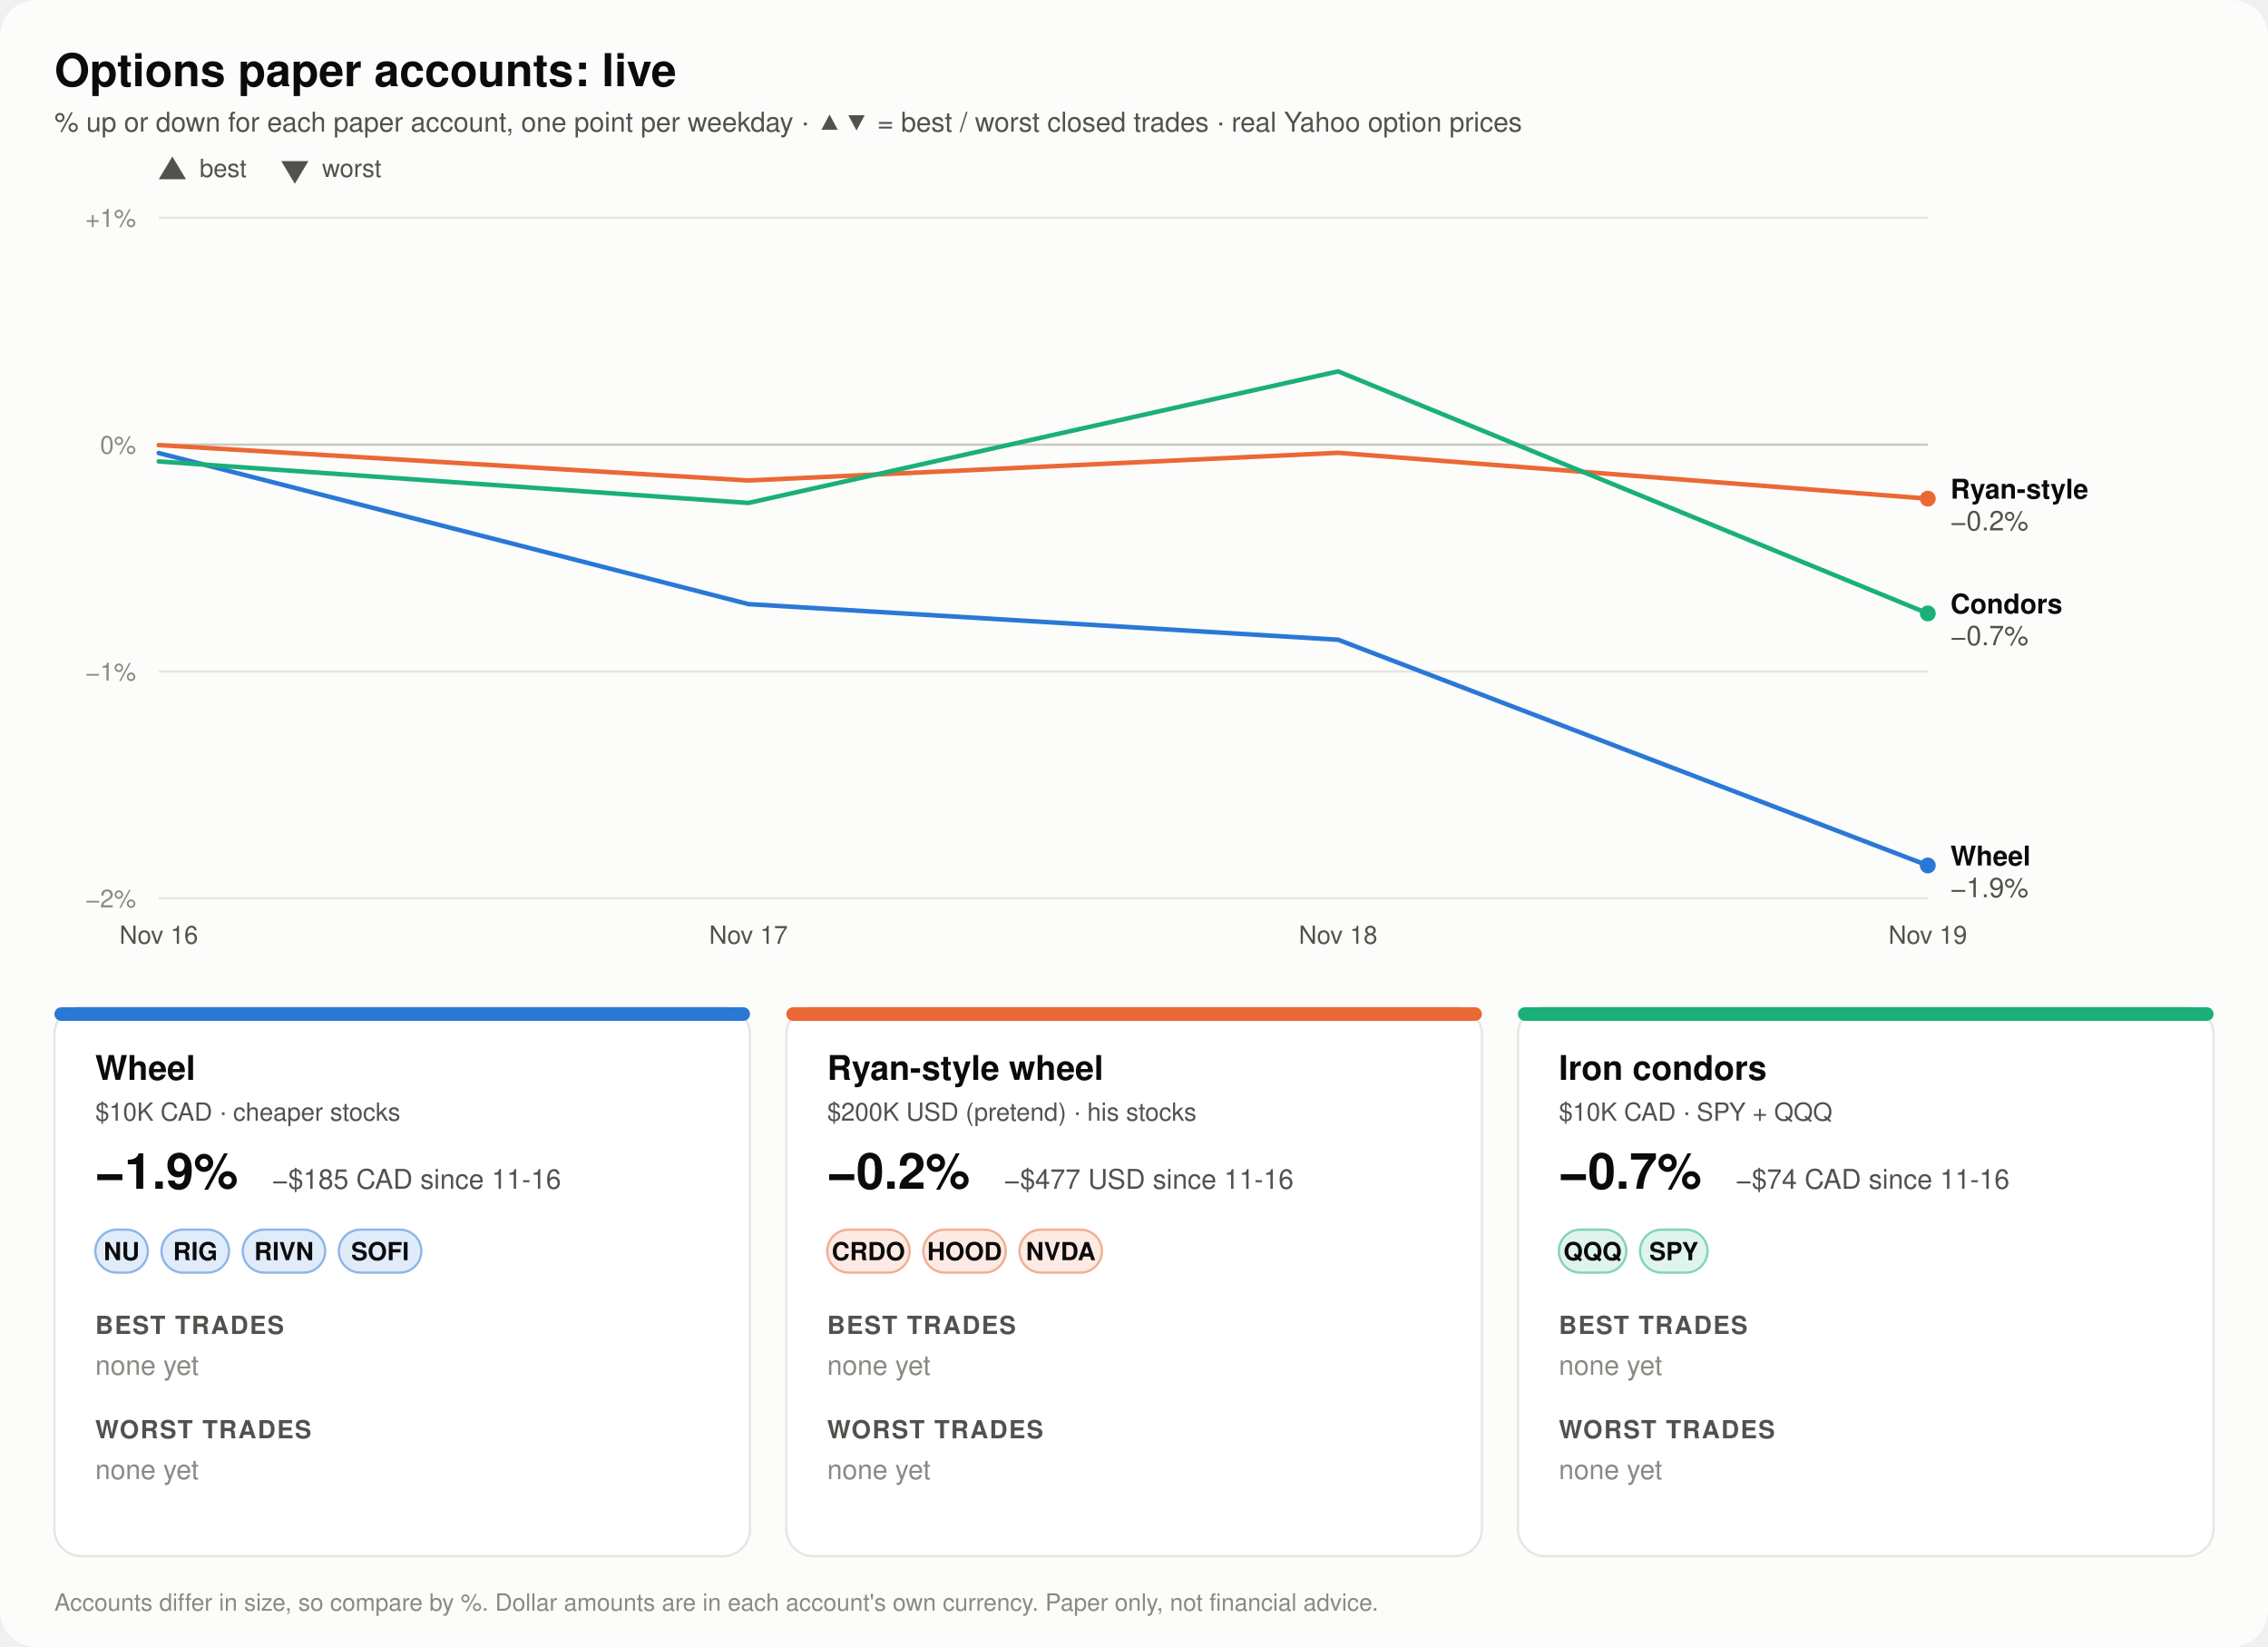
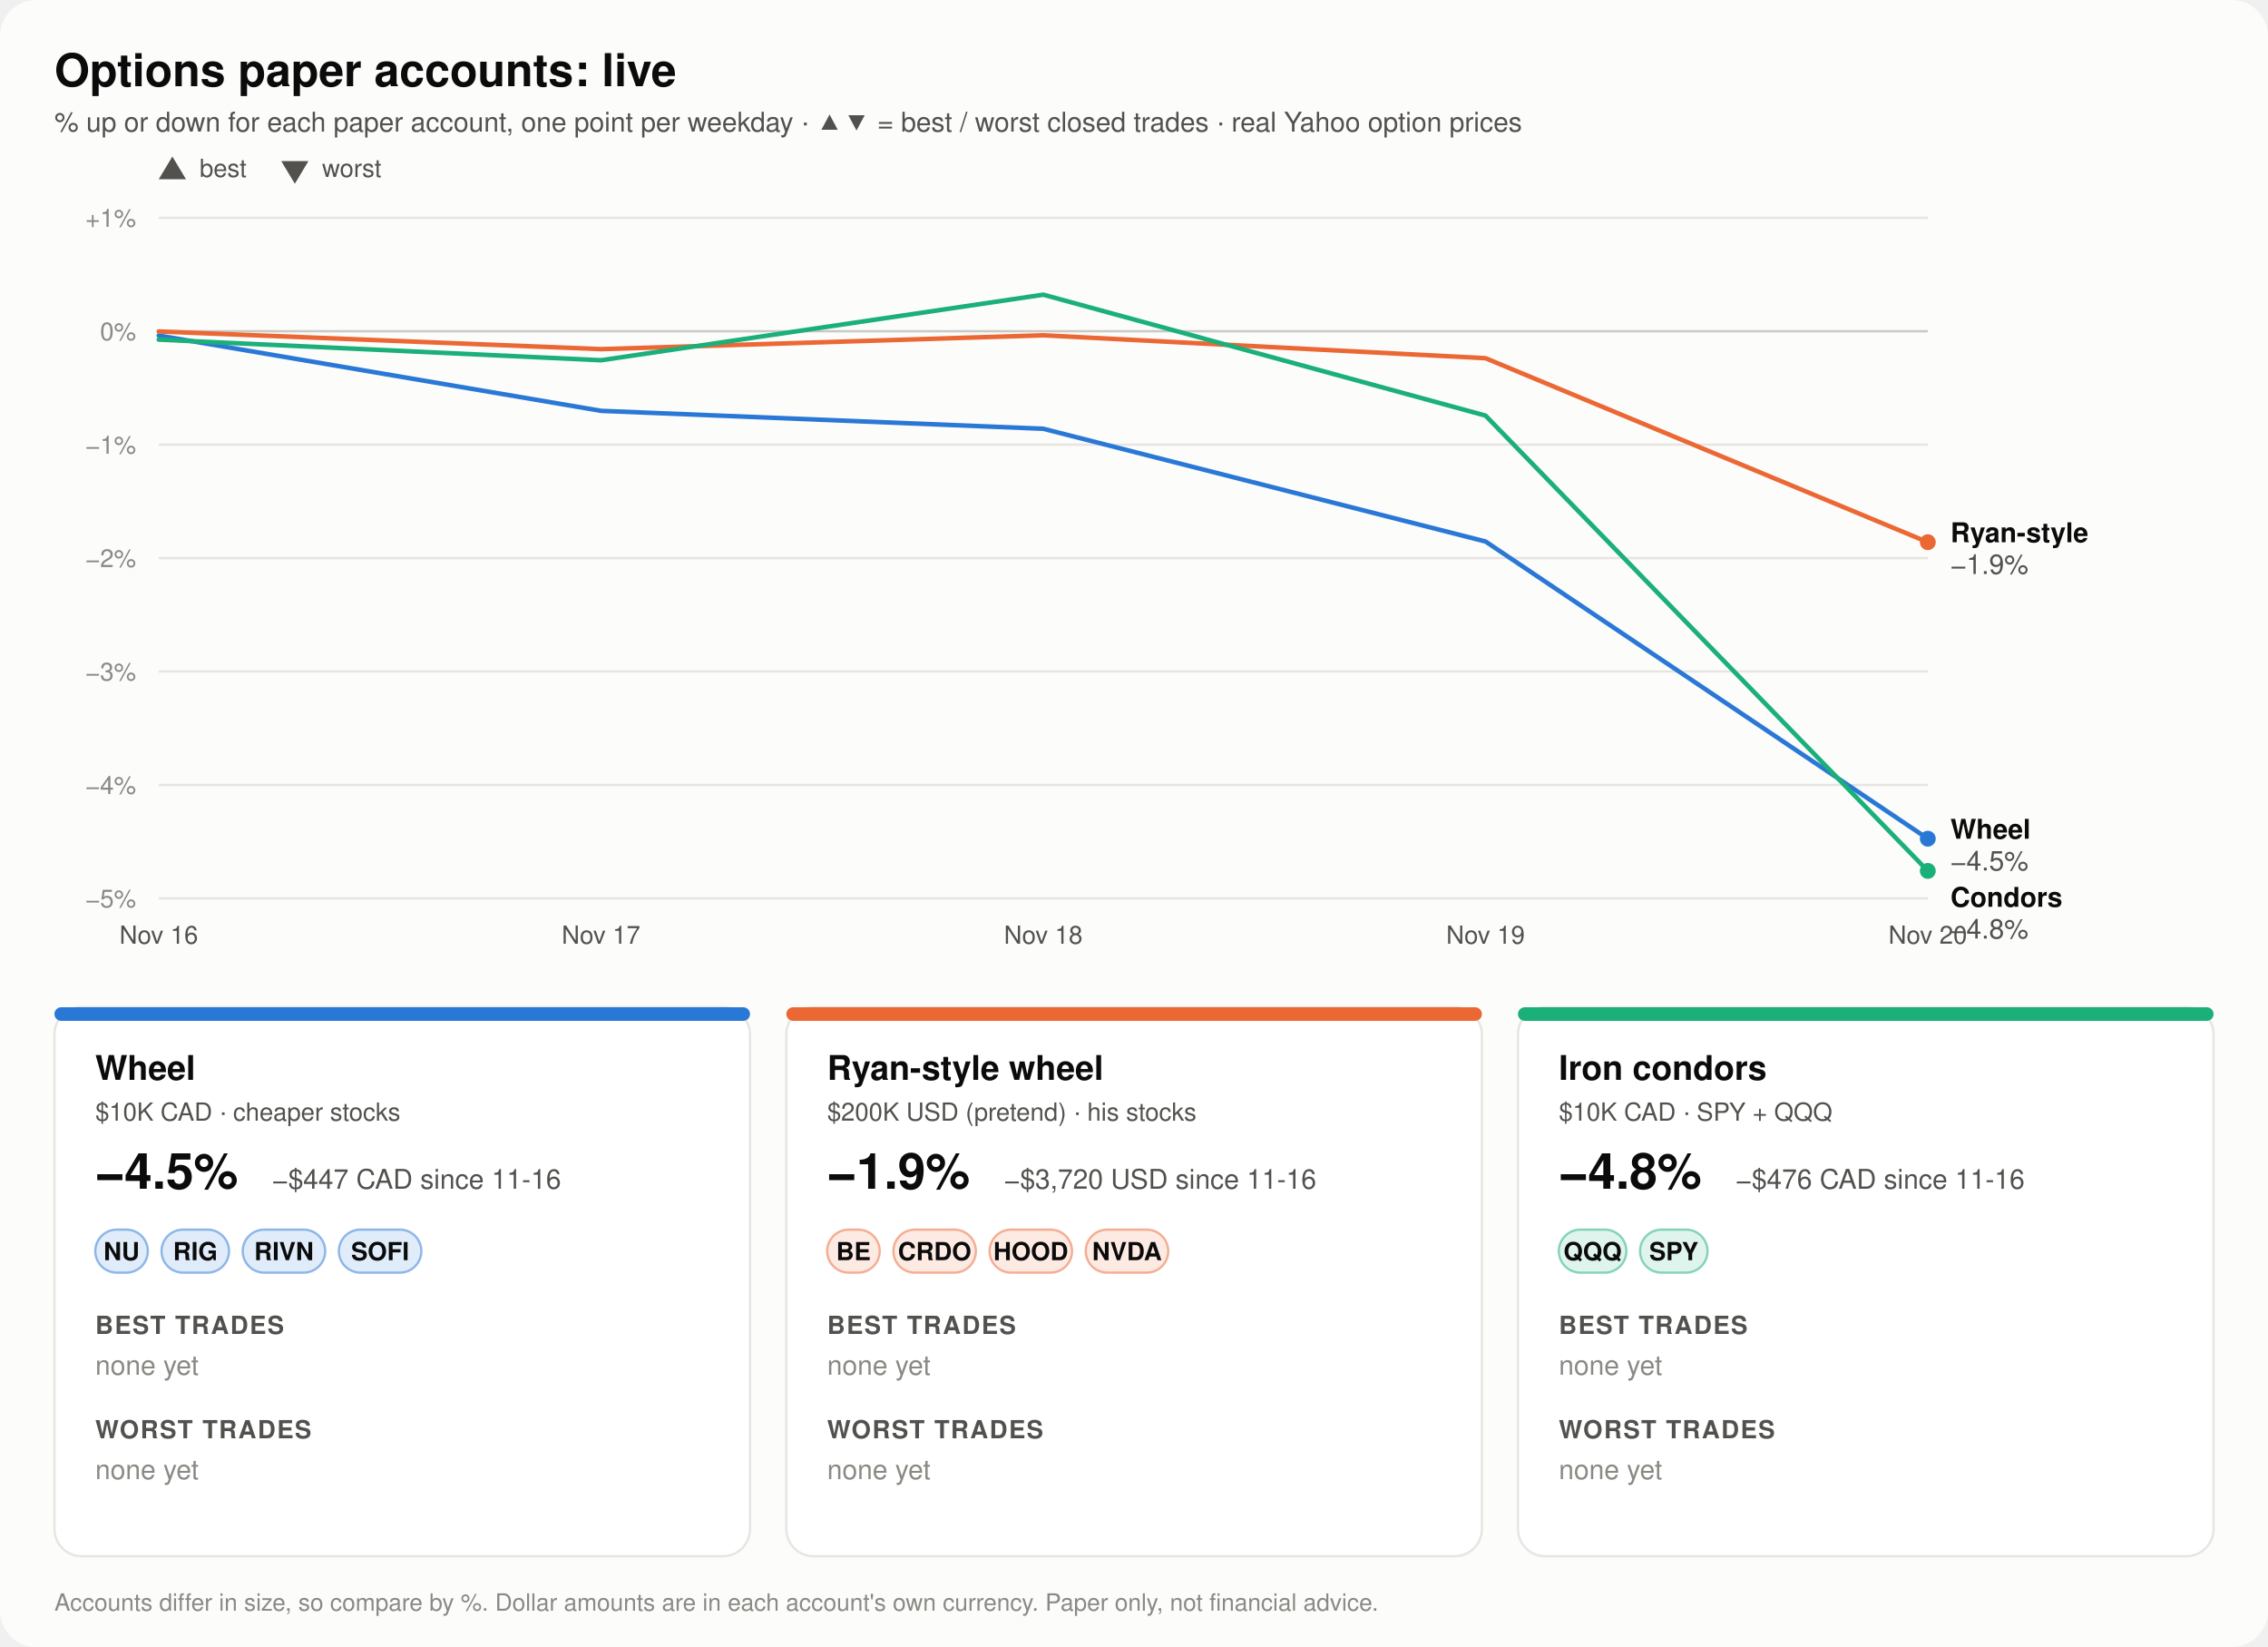
<svg xmlns="http://www.w3.org/2000/svg" width="1000" height="726" viewBox="0 0 1000 726" font-family="-apple-system, Segoe UI, Helvetica, Arial, sans-serif">
  <rect width="1000" height="726" rx="16" fill="#fcfcfb" />
  <text x="24" y="38" font-size="20" font-weight="700" fill="#0b0b0b">Options paper accounts: live</text>
  <text x="24" y="58" font-size="12" fill="#52514e">% up or down for each paper account, one point per weekday · ▲▼ = best / worst closed trades · real Yahoo option prices</text>
  <line x1="70" x2="850" y1="396.0" y2="396.0" stroke="#e6e5e1" stroke-width="1" />
-   <text x="60" y="400.0" text-anchor="end" font-size="11" fill="#8a8984">−2%</text>
+   <text x="60" y="400.0" text-anchor="end" font-size="11" fill="#8a8984">−5%</text>
+   <line x1="70" x2="850" y1="346.0" y2="346.0" stroke="#e6e5e1" stroke-width="1" />
+   <text x="60" y="350.0" text-anchor="end" font-size="11" fill="#8a8984">−4%</text>
  <line x1="70" x2="850" y1="296.0" y2="296.0" stroke="#e6e5e1" stroke-width="1" />
-   <text x="60" y="300.0" text-anchor="end" font-size="11" fill="#8a8984">−1%</text>
-   <line x1="70" x2="850" y1="196.0" y2="196.0" stroke="#c9c8c3" stroke-width="1" />
-   <text x="60" y="200.0" text-anchor="end" font-size="11" fill="#8a8984">0%</text>
+   <text x="60" y="300.0" text-anchor="end" font-size="11" fill="#8a8984">−3%</text>
+   <line x1="70" x2="850" y1="246.0" y2="246.0" stroke="#e6e5e1" stroke-width="1" />
+   <text x="60" y="250.0" text-anchor="end" font-size="11" fill="#8a8984">−2%</text>
+   <line x1="70" x2="850" y1="196.0" y2="196.0" stroke="#e6e5e1" stroke-width="1" />
+   <text x="60" y="200.0" text-anchor="end" font-size="11" fill="#8a8984">−1%</text>
+   <line x1="70" x2="850" y1="146.0" y2="146.0" stroke="#c9c8c3" stroke-width="1" />
+   <text x="60" y="150.0" text-anchor="end" font-size="11" fill="#8a8984">0%</text>
  <line x1="70" x2="850" y1="96.0" y2="96.0" stroke="#e6e5e1" stroke-width="1" />
  <text x="60" y="100.0" text-anchor="end" font-size="11" fill="#8a8984">+1%</text>
  <text x="70.0" y="416" text-anchor="middle" font-size="11" fill="#52514e">Nov 16</text>
-   <text x="330.0" y="416" text-anchor="middle" font-size="11" fill="#52514e">Nov 17</text>
-   <text x="590.0" y="416" text-anchor="middle" font-size="11" fill="#52514e">Nov 18</text>
-   <text x="850.0" y="416" text-anchor="middle" font-size="11" fill="#52514e">Nov 19</text>
-   <path d="M70.0,199.7 L330.0,266.3 L590.0,282.0 L850.0,381.5" fill="none" stroke="#2a78d6" stroke-width="2" stroke-linejoin="round" stroke-linecap="round" />
-   <path d="M70.0,196.2 L330.0,211.8 L590.0,199.6 L850.0,219.8" fill="none" stroke="#eb6834" stroke-width="2" stroke-linejoin="round" stroke-linecap="round" />
-   <path d="M70.0,203.4 L330.0,221.7 L590.0,163.7 L850.0,270.4" fill="none" stroke="#1baf7a" stroke-width="2" stroke-linejoin="round" stroke-linecap="round" />
-   <circle cx="850.0" cy="219.8" r="3.5" fill="#eb6834" />
-   <text x="860" y="219.8" font-size="12" font-weight="700" fill="#0b0b0b">Ryan-style</text>
-   <text x="860" y="233.8" font-size="12" fill="#52514e">−0.2%</text>
-   <circle cx="850.0" cy="270.4" r="3.5" fill="#1baf7a" />
-   <text x="860" y="270.4" font-size="12" font-weight="700" fill="#0b0b0b">Condors</text>
-   <text x="860" y="284.4" font-size="12" fill="#52514e">−0.7%</text>
-   <circle cx="850.0" cy="381.5" r="3.5" fill="#2a78d6" />
-   <text x="860" y="381.5" font-size="12" font-weight="700" fill="#0b0b0b">Wheel</text>
-   <text x="860" y="395.5" font-size="12" fill="#52514e">−1.9%</text>
+   <text x="265.0" y="416" text-anchor="middle" font-size="11" fill="#52514e">Nov 17</text>
+   <text x="460.0" y="416" text-anchor="middle" font-size="11" fill="#52514e">Nov 18</text>
+   <text x="655.0" y="416" text-anchor="middle" font-size="11" fill="#52514e">Nov 19</text>
+   <text x="850.0" y="416" text-anchor="middle" font-size="11" fill="#52514e">Nov 20</text>
+   <path d="M70.0,147.9 L265.0,181.1 L460.0,189.0 L655.0,238.7 L850.0,369.7" fill="none" stroke="#2a78d6" stroke-width="2" stroke-linejoin="round" stroke-linecap="round" />
+   <path d="M70.0,146.1 L265.0,153.9 L460.0,147.8 L655.0,157.9 L850.0,239.0" fill="none" stroke="#eb6834" stroke-width="2" stroke-linejoin="round" stroke-linecap="round" />
+   <path d="M70.0,149.7 L265.0,158.8 L460.0,129.9 L655.0,183.2 L850.0,383.9" fill="none" stroke="#1baf7a" stroke-width="2" stroke-linejoin="round" stroke-linecap="round" />
+   <circle cx="850.0" cy="239.0" r="3.5" fill="#eb6834" />
+   <text x="860" y="239.0" font-size="12" font-weight="700" fill="#0b0b0b">Ryan-style</text>
+   <text x="860" y="253.0" font-size="12" fill="#52514e">−1.9%</text>
+   <circle cx="850.0" cy="369.7" r="3.5" fill="#2a78d6" />
+   <text x="860" y="369.7" font-size="12" font-weight="700" fill="#0b0b0b">Wheel</text>
+   <text x="860" y="383.7" font-size="12" fill="#52514e">−4.5%</text>
+   <circle cx="850.0" cy="383.9" r="3.5" fill="#1baf7a" />
+   <text x="860" y="399.7" font-size="12" font-weight="700" fill="#0b0b0b">Condors</text>
+   <text x="860" y="413.7" font-size="12" fill="#52514e">−4.8%</text>
  <polygon points="76,69 70,79 82,79" fill="#52514e" />
  <text x="88" y="78" font-size="11" fill="#52514e">best</text>
  <polygon points="130,81 124,71 136,71" fill="#52514e" />
  <text x="142" y="78" font-size="11" fill="#52514e">worst</text>
  <rect x="24.0" y="444" width="306.7" height="242" rx="12" fill="#ffffff" stroke="#e6e5e1" />
  <rect x="24.0" y="444" width="306.7" height="6" rx="3" fill="#2a78d6" />
  <text x="42.0" y="476" font-size="15" font-weight="700" fill="#0b0b0b">Wheel</text>
  <text x="42.0" y="494" font-size="11" fill="#52514e">$10K CAD · cheaper stocks</text>
-   <text x="42.0" y="524" font-size="22" font-weight="700" fill="#0b0b0b">−1.9%</text>
-   <text x="120.0" y="524" font-size="12" fill="#52514e">−$185 CAD since 11-16</text>
+   <text x="42.0" y="524" font-size="22" font-weight="700" fill="#0b0b0b">−4.5%</text>
+   <text x="120.0" y="524" font-size="12" fill="#52514e">−$447 CAD since 11-16</text>
  <rect x="42.0" y="542" width="23.2" height="19" rx="9.5" fill="#2a78d6" fill-opacity="0.14" stroke="#2a78d6" stroke-opacity="0.5" />
  <text x="53.6" y="555.5" text-anchor="middle" font-size="11" font-weight="600" fill="#0b0b0b">NU</text>
  <rect x="71.2" y="542" width="29.8" height="19" rx="9.5" fill="#2a78d6" fill-opacity="0.14" stroke="#2a78d6" stroke-opacity="0.5" />
  <text x="86.1" y="555.5" text-anchor="middle" font-size="11" font-weight="600" fill="#0b0b0b">RIG</text>
  <rect x="107.0" y="542" width="36.4" height="19" rx="9.5" fill="#2a78d6" fill-opacity="0.14" stroke="#2a78d6" stroke-opacity="0.5" />
  <text x="125.2" y="555.5" text-anchor="middle" font-size="11" font-weight="600" fill="#0b0b0b">RIVN</text>
  <rect x="149.4" y="542" width="36.4" height="19" rx="9.5" fill="#2a78d6" fill-opacity="0.14" stroke="#2a78d6" stroke-opacity="0.5" />
  <text x="167.6" y="555.5" text-anchor="middle" font-size="11" font-weight="600" fill="#0b0b0b">SOFI</text>
  <text x="42.0" y="588" font-size="11" font-weight="700" fill="#52514e" letter-spacing="0.6">BEST TRADES</text>
  <text x="42.0" y="606" font-size="12" fill="#8a8984">none yet</text>
  <text x="42.0" y="634" font-size="11" font-weight="700" fill="#52514e" letter-spacing="0.6">WORST TRADES</text>
  <text x="42.0" y="652" font-size="12" fill="#8a8984">none yet</text>
  <rect x="346.7" y="444" width="306.7" height="242" rx="12" fill="#ffffff" stroke="#e6e5e1" />
  <rect x="346.7" y="444" width="306.7" height="6" rx="3" fill="#eb6834" />
  <text x="364.7" y="476" font-size="15" font-weight="700" fill="#0b0b0b">Ryan-style wheel</text>
  <text x="364.7" y="494" font-size="11" fill="#52514e">$200K USD (pretend) · his stocks</text>
-   <text x="364.7" y="524" font-size="22" font-weight="700" fill="#0b0b0b">−0.2%</text>
-   <text x="442.7" y="524" font-size="12" fill="#52514e">−$477 USD since 11-16</text>
-   <rect x="364.7" y="542" width="36.4" height="19" rx="9.5" fill="#eb6834" fill-opacity="0.14" stroke="#eb6834" stroke-opacity="0.5" />
-   <text x="382.9" y="555.5" text-anchor="middle" font-size="11" font-weight="600" fill="#0b0b0b">CRDO</text>
-   <rect x="407.1" y="542" width="36.4" height="19" rx="9.5" fill="#eb6834" fill-opacity="0.14" stroke="#eb6834" stroke-opacity="0.5" />
-   <text x="425.3" y="555.5" text-anchor="middle" font-size="11" font-weight="600" fill="#0b0b0b">HOOD</text>
-   <rect x="449.5" y="542" width="36.4" height="19" rx="9.5" fill="#eb6834" fill-opacity="0.14" stroke="#eb6834" stroke-opacity="0.5" />
-   <text x="467.7" y="555.5" text-anchor="middle" font-size="11" font-weight="600" fill="#0b0b0b">NVDA</text>
+   <text x="364.7" y="524" font-size="22" font-weight="700" fill="#0b0b0b">−1.9%</text>
+   <text x="442.7" y="524" font-size="12" fill="#52514e">−$3,720 USD since 11-16</text>
+   <rect x="364.7" y="542" width="23.2" height="19" rx="9.5" fill="#eb6834" fill-opacity="0.14" stroke="#eb6834" stroke-opacity="0.5" />
+   <text x="376.3" y="555.5" text-anchor="middle" font-size="11" font-weight="600" fill="#0b0b0b">BE</text>
+   <rect x="393.9" y="542" width="36.4" height="19" rx="9.5" fill="#eb6834" fill-opacity="0.14" stroke="#eb6834" stroke-opacity="0.5" />
+   <text x="412.1" y="555.5" text-anchor="middle" font-size="11" font-weight="600" fill="#0b0b0b">CRDO</text>
+   <rect x="436.3" y="542" width="36.4" height="19" rx="9.5" fill="#eb6834" fill-opacity="0.14" stroke="#eb6834" stroke-opacity="0.5" />
+   <text x="454.5" y="555.5" text-anchor="middle" font-size="11" font-weight="600" fill="#0b0b0b">HOOD</text>
+   <rect x="478.7" y="542" width="36.4" height="19" rx="9.5" fill="#eb6834" fill-opacity="0.14" stroke="#eb6834" stroke-opacity="0.5" />
+   <text x="496.9" y="555.5" text-anchor="middle" font-size="11" font-weight="600" fill="#0b0b0b">NVDA</text>
  <text x="364.7" y="588" font-size="11" font-weight="700" fill="#52514e" letter-spacing="0.6">BEST TRADES</text>
  <text x="364.7" y="606" font-size="12" fill="#8a8984">none yet</text>
  <text x="364.7" y="634" font-size="11" font-weight="700" fill="#52514e" letter-spacing="0.6">WORST TRADES</text>
  <text x="364.7" y="652" font-size="12" fill="#8a8984">none yet</text>
  <rect x="669.3" y="444" width="306.7" height="242" rx="12" fill="#ffffff" stroke="#e6e5e1" />
  <rect x="669.3" y="444" width="306.7" height="6" rx="3" fill="#1baf7a" />
  <text x="687.3" y="476" font-size="15" font-weight="700" fill="#0b0b0b">Iron condors</text>
  <text x="687.3" y="494" font-size="11" fill="#52514e">$10K CAD · SPY + QQQ</text>
-   <text x="687.3" y="524" font-size="22" font-weight="700" fill="#0b0b0b">−0.7%</text>
-   <text x="765.3" y="524" font-size="12" fill="#52514e">−$74 CAD since 11-16</text>
+   <text x="687.3" y="524" font-size="22" font-weight="700" fill="#0b0b0b">−4.8%</text>
+   <text x="765.3" y="524" font-size="12" fill="#52514e">−$476 CAD since 11-16</text>
  <rect x="687.3" y="542" width="29.8" height="19" rx="9.5" fill="#1baf7a" fill-opacity="0.14" stroke="#1baf7a" stroke-opacity="0.5" />
  <text x="702.2" y="555.5" text-anchor="middle" font-size="11" font-weight="600" fill="#0b0b0b">QQQ</text>
  <rect x="723.1" y="542" width="29.8" height="19" rx="9.5" fill="#1baf7a" fill-opacity="0.14" stroke="#1baf7a" stroke-opacity="0.5" />
  <text x="738.0" y="555.5" text-anchor="middle" font-size="11" font-weight="600" fill="#0b0b0b">SPY</text>
  <text x="687.3" y="588" font-size="11" font-weight="700" fill="#52514e" letter-spacing="0.6">BEST TRADES</text>
  <text x="687.3" y="606" font-size="12" fill="#8a8984">none yet</text>
  <text x="687.3" y="634" font-size="11" font-weight="700" fill="#52514e" letter-spacing="0.6">WORST TRADES</text>
  <text x="687.3" y="652" font-size="12" fill="#8a8984">none yet</text>
  <text x="24" y="710" font-size="10.5" fill="#8a8984">Accounts differ in size, so compare by %. Dollar amounts are in each account's own currency. Paper only, not financial advice.</text>
</svg>
